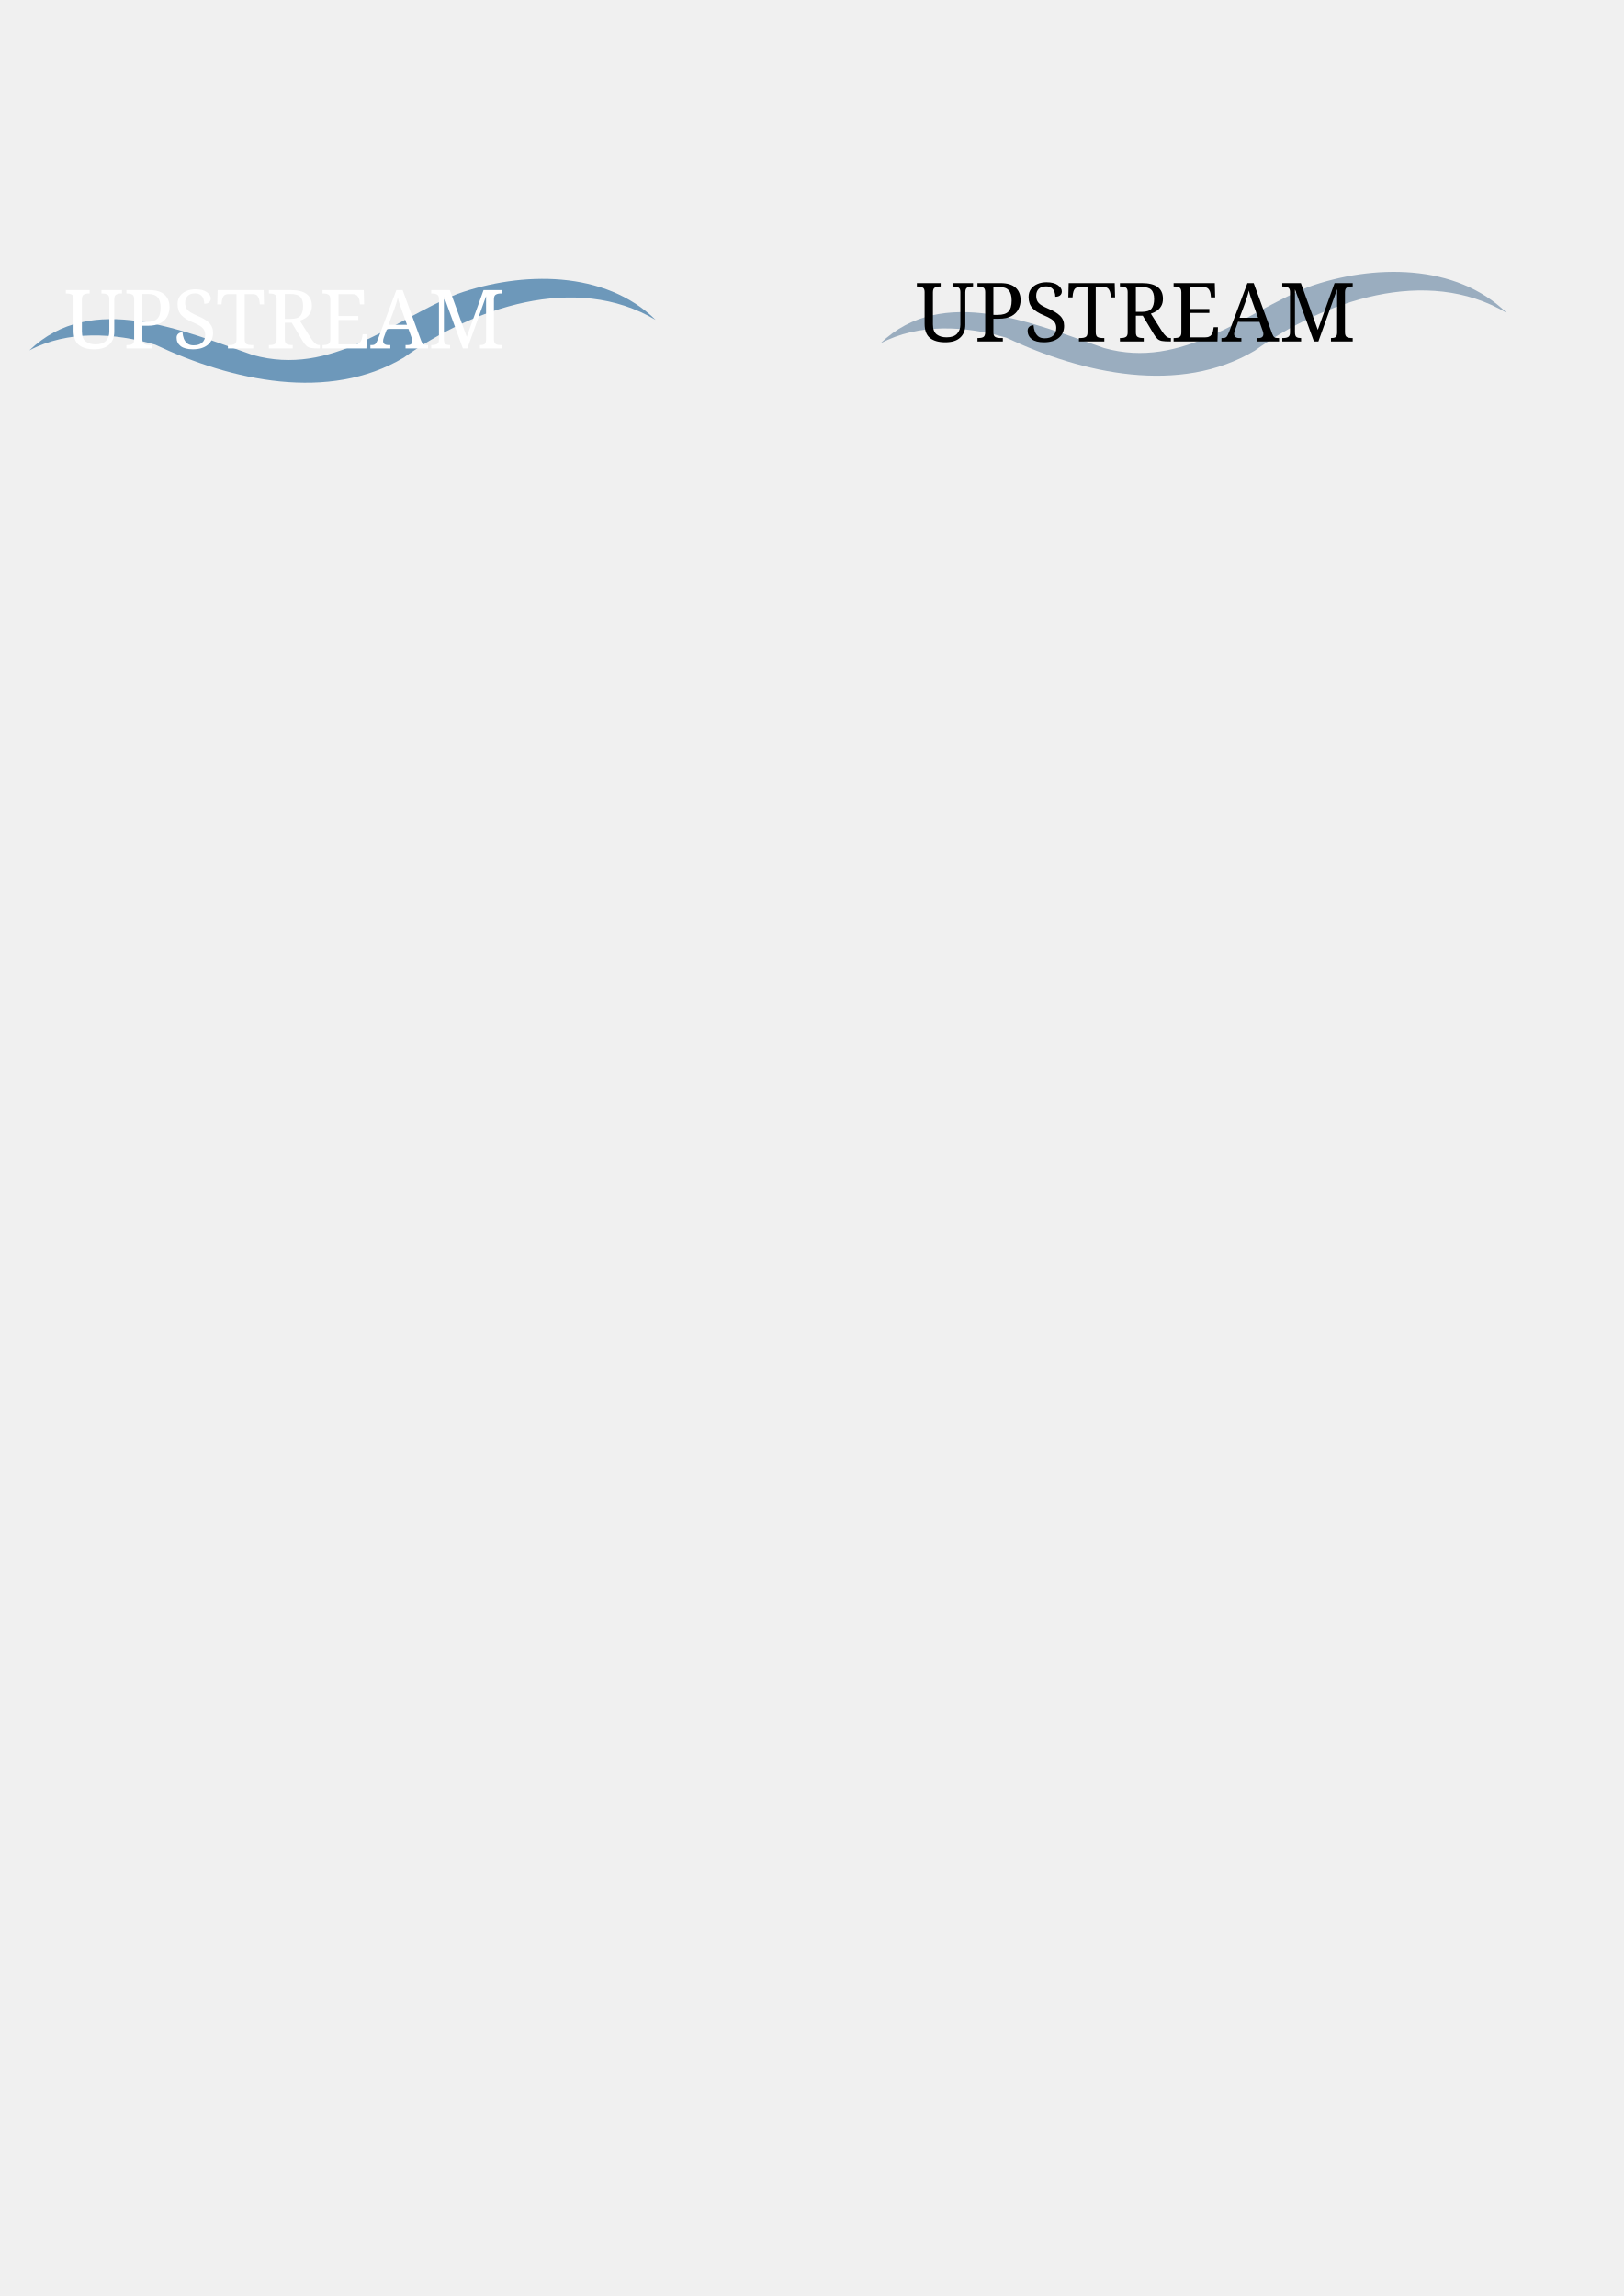
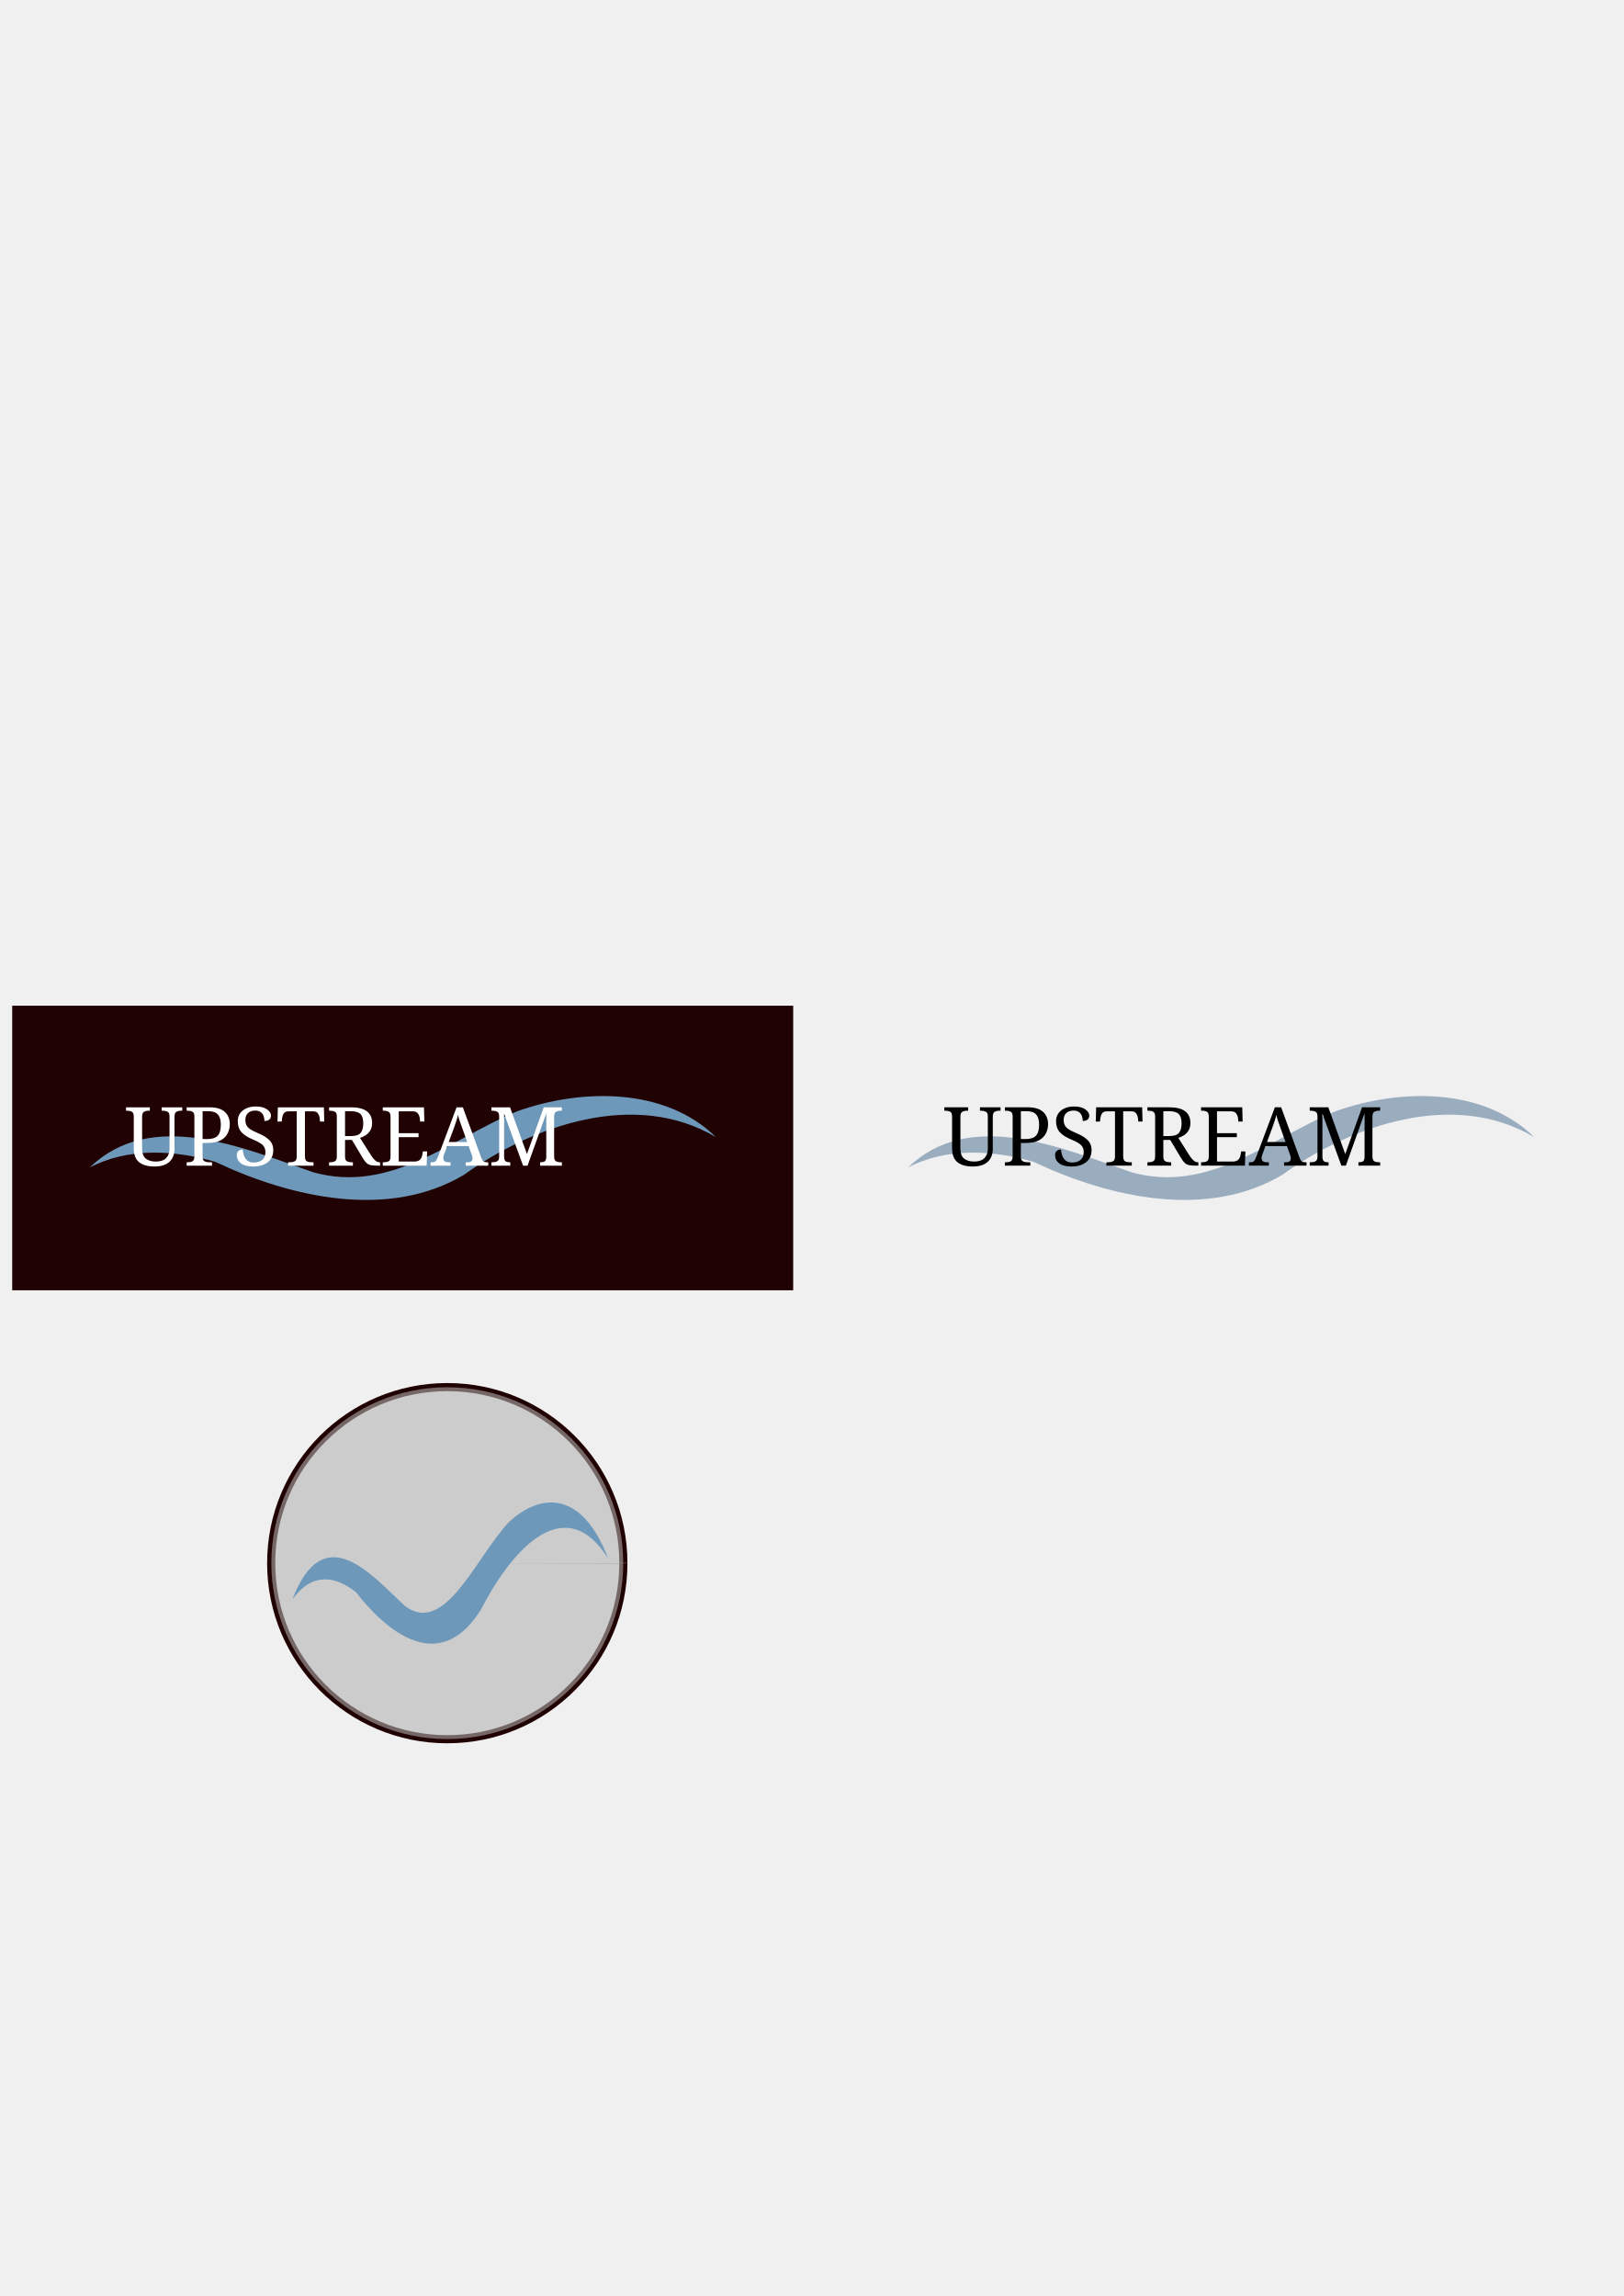
<svg xmlns="http://www.w3.org/2000/svg" width="210mm" height="297mm" viewBox="0 0 210 297" version="1.1" id="svg5">
  <defs id="defs2" />
  <g id="layer1">
-     <g id="g7573" transform="translate(81.66153,-64.48549)">
+     <path style="fill:#210203;stroke-width:1.002;stroke-opacity:0.5" id="path1430" d="m 81.149,202.204 a 23.3,23.3 0 0 1 -23.294,23.3 23.3,23.3 0 0 1 -23.307,-23.287 23.3,23.3 0 0 1 23.281,-23.313 23.3,23.3 0 0 1 23.32,23.275 l -23.3,0.026 z" />
+     <path style="fill:#cccccc;stroke:#cccccc;stroke-width:1.002;stroke-opacity:0.5" id="path1230" d="m 80.101,-202.204 a 22.252,22.252 0 0 1 -22.245,22.252 22.252,22.252 0 0 1 -22.258,-22.239 22.252,22.252 0 0 1 22.233,-22.264 22.252,22.252 0 0 1 22.27,22.227 l -22.252,0.025 z" transform="scale(1,-1)" />
+     <rect style="fill:#210203;stroke-width:0.202;stroke-opacity:0.5" id="rect852" width="101.008" height="36.813" x="1.579" y="130.093" />
+     <g id="g7573" transform="translate(85.21284,42.13181)">
      <path style="fill:#9aadbf;fill-opacity:1;stroke:none;stroke-width:0.51;stroke-linecap:butt;stroke-linejoin:miter;stroke-miterlimit:4;stroke-dasharray:none;stroke-opacity:0.5" d="m 32.208,108.902 c 8.035,-7.767 19.983,-2.501 28.926,0.606 10.163,2.829 17.942,-4.448 26.425,-7.907 8.323,-2.955 19.107,-3.081 25.639,3.351 -10.407,-6.164 -23.67,-1.516 -32.576,4.89 -9.685,5.757 -22.244,3.005 -32.139,-1.677 -5.267,-1.544 -11.322,-1.887 -16.276,0.737 z" id="path5351" />
      <text xml:space="preserve" style="font-style:normal;font-weight:normal;font-size:10.583px;line-height:1.25;font-family:sans-serif;fill:#000000;fill-opacity:1;stroke:none;stroke-width:0.265" x="36.764" y="108.654" id="text627">
        <tspan id="tspan625" style="font-style:normal;font-variant:normal;font-weight:normal;font-stretch:normal;font-size:10.583px;font-family:Elephant;-inkscape-font-specification:'Elephant, Normal';font-variant-ligatures:normal;font-variant-caps:normal;font-variant-numeric:normal;font-variant-east-asian:normal;fill:#000000;fill-opacity:1;stroke-width:0.265" x="36.764" y="108.654">UPSTREAM</tspan>
      </text>
    </g>
-     <g id="g8007" transform="translate(1.72568,1.208065)">
-       <g id="g8001">
-         <path style="fill:#6d98ba;fill-opacity:1;stroke:none;stroke-width:0.51;stroke-linecap:butt;stroke-linejoin:miter;stroke-miterlimit:4;stroke-dasharray:none;stroke-opacity:0.5" d="m 2.075,44.115 c 8.035,-7.767 19.983,-2.501 28.926,0.606 10.163,2.829 17.942,-4.448 26.425,-7.907 8.323,-2.955 19.107,-3.081 25.639,3.351 C 72.659,34.001 59.396,38.648 50.49,45.055 40.805,50.812 28.247,48.06 18.351,43.378 13.084,41.834 7.029,41.491 2.075,44.115 Z" id="path7575" />
-       </g>
-       <text xml:space="preserve" style="font-style:normal;font-weight:normal;font-size:10.583px;line-height:1.25;font-family:sans-serif;fill:#ffffff;fill-opacity:1;stroke:none;stroke-width:0.265" x="6.631" y="43.867" id="text7579">
-         <tspan id="tspan7577" style="font-style:normal;font-variant:normal;font-weight:normal;font-stretch:normal;font-size:10.583px;font-family:Elephant;-inkscape-font-specification:'Elephant, Normal';font-variant-ligatures:normal;font-variant-caps:normal;font-variant-numeric:normal;font-variant-east-asian:normal;fill:#ffffff;fill-opacity:1;stroke-width:0.265" x="6.631" y="43.867">UPSTREAM</tspan>
-       </text>
+     <g id="g8001" transform="translate(9.512902,106.9186)">
+       <path style="fill:#6d98ba;fill-opacity:1;stroke:none;stroke-width:0.51;stroke-linecap:butt;stroke-linejoin:miter;stroke-miterlimit:4;stroke-dasharray:none;stroke-opacity:0.5" d="m 2.075,44.115 c 8.035,-7.767 19.983,-2.501 28.926,0.606 10.163,2.829 17.942,-4.448 26.425,-7.907 8.323,-2.955 19.107,-3.081 25.639,3.351 C 72.659,34.001 59.396,38.648 50.49,45.055 40.805,50.812 28.247,48.06 18.351,43.378 13.084,41.834 7.029,41.491 2.075,44.115 Z" id="path7575" />
+     </g>
+     <text xml:space="preserve" style="font-style:normal;font-weight:normal;font-size:10.583px;line-height:1.25;font-family:sans-serif;fill:#ffffff;fill-opacity:1;stroke:none;stroke-width:0.265" x="16.144" y="150.786" id="text7579">
+       <tspan id="tspan7577" style="font-style:normal;font-variant:normal;font-weight:normal;font-stretch:normal;font-size:10.583px;font-family:Elephant;-inkscape-font-specification:'Elephant, Normal';font-variant-ligatures:normal;font-variant-caps:normal;font-variant-numeric:normal;font-variant-east-asian:normal;fill:#ffffff;fill-opacity:1;stroke-width:0.265" x="16.144" y="150.786">UPSTREAM</tspan>
+     </text>
+     <g id="g940" transform="matrix(0.5040906,0,0,1.358753,36.75476,146.9868)">
+       <path style="fill:#6d98ba;fill-opacity:1;stroke:none;stroke-width:0.51;stroke-linecap:butt;stroke-linejoin:miter;stroke-miterlimit:4;stroke-dasharray:none;stroke-opacity:0.5" d="m 2.075,44.115 c 8.035,-7.767 19.983,-2.501 28.926,0.606 10.163,2.829 17.942,-4.448 26.425,-7.907 8.323,-2.955 19.107,-3.081 25.639,3.351 C 72.659,34.001 59.396,38.648 50.49,45.055 40.805,50.812 28.247,48.06 18.351,43.378 13.084,41.834 7.029,41.491 2.075,44.115 Z" id="path938" />
    </g>
  </g>
</svg>
